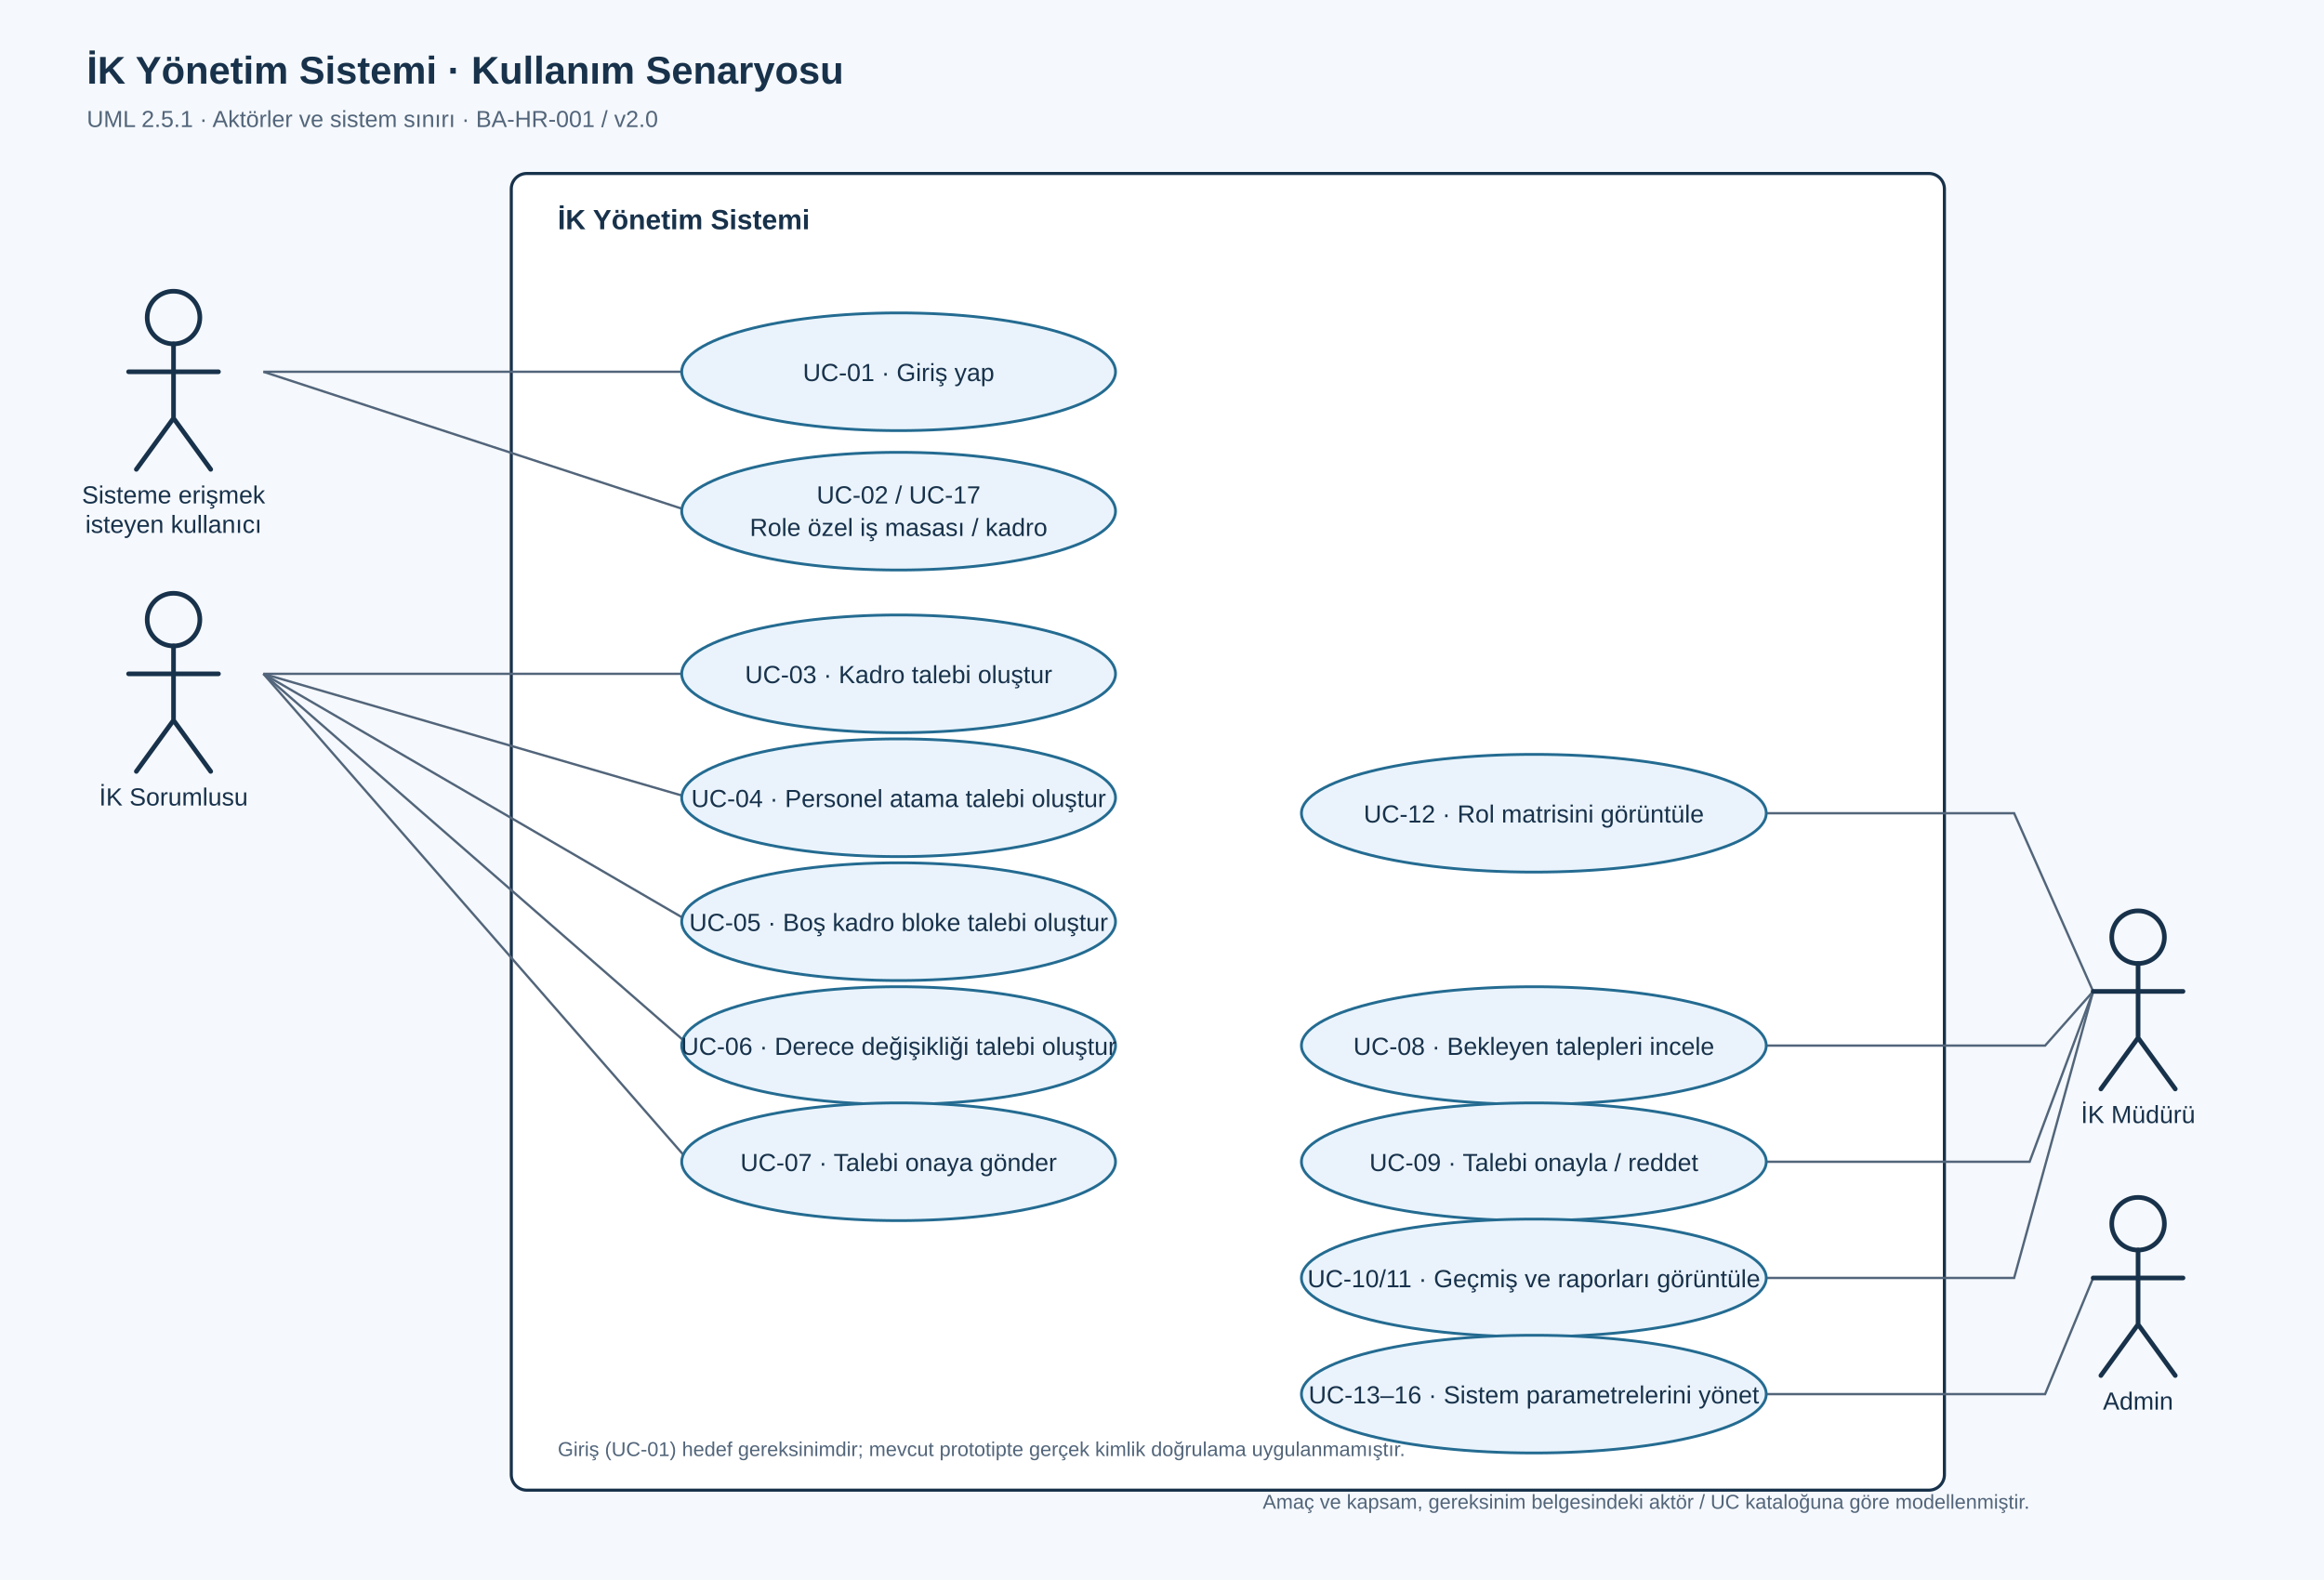
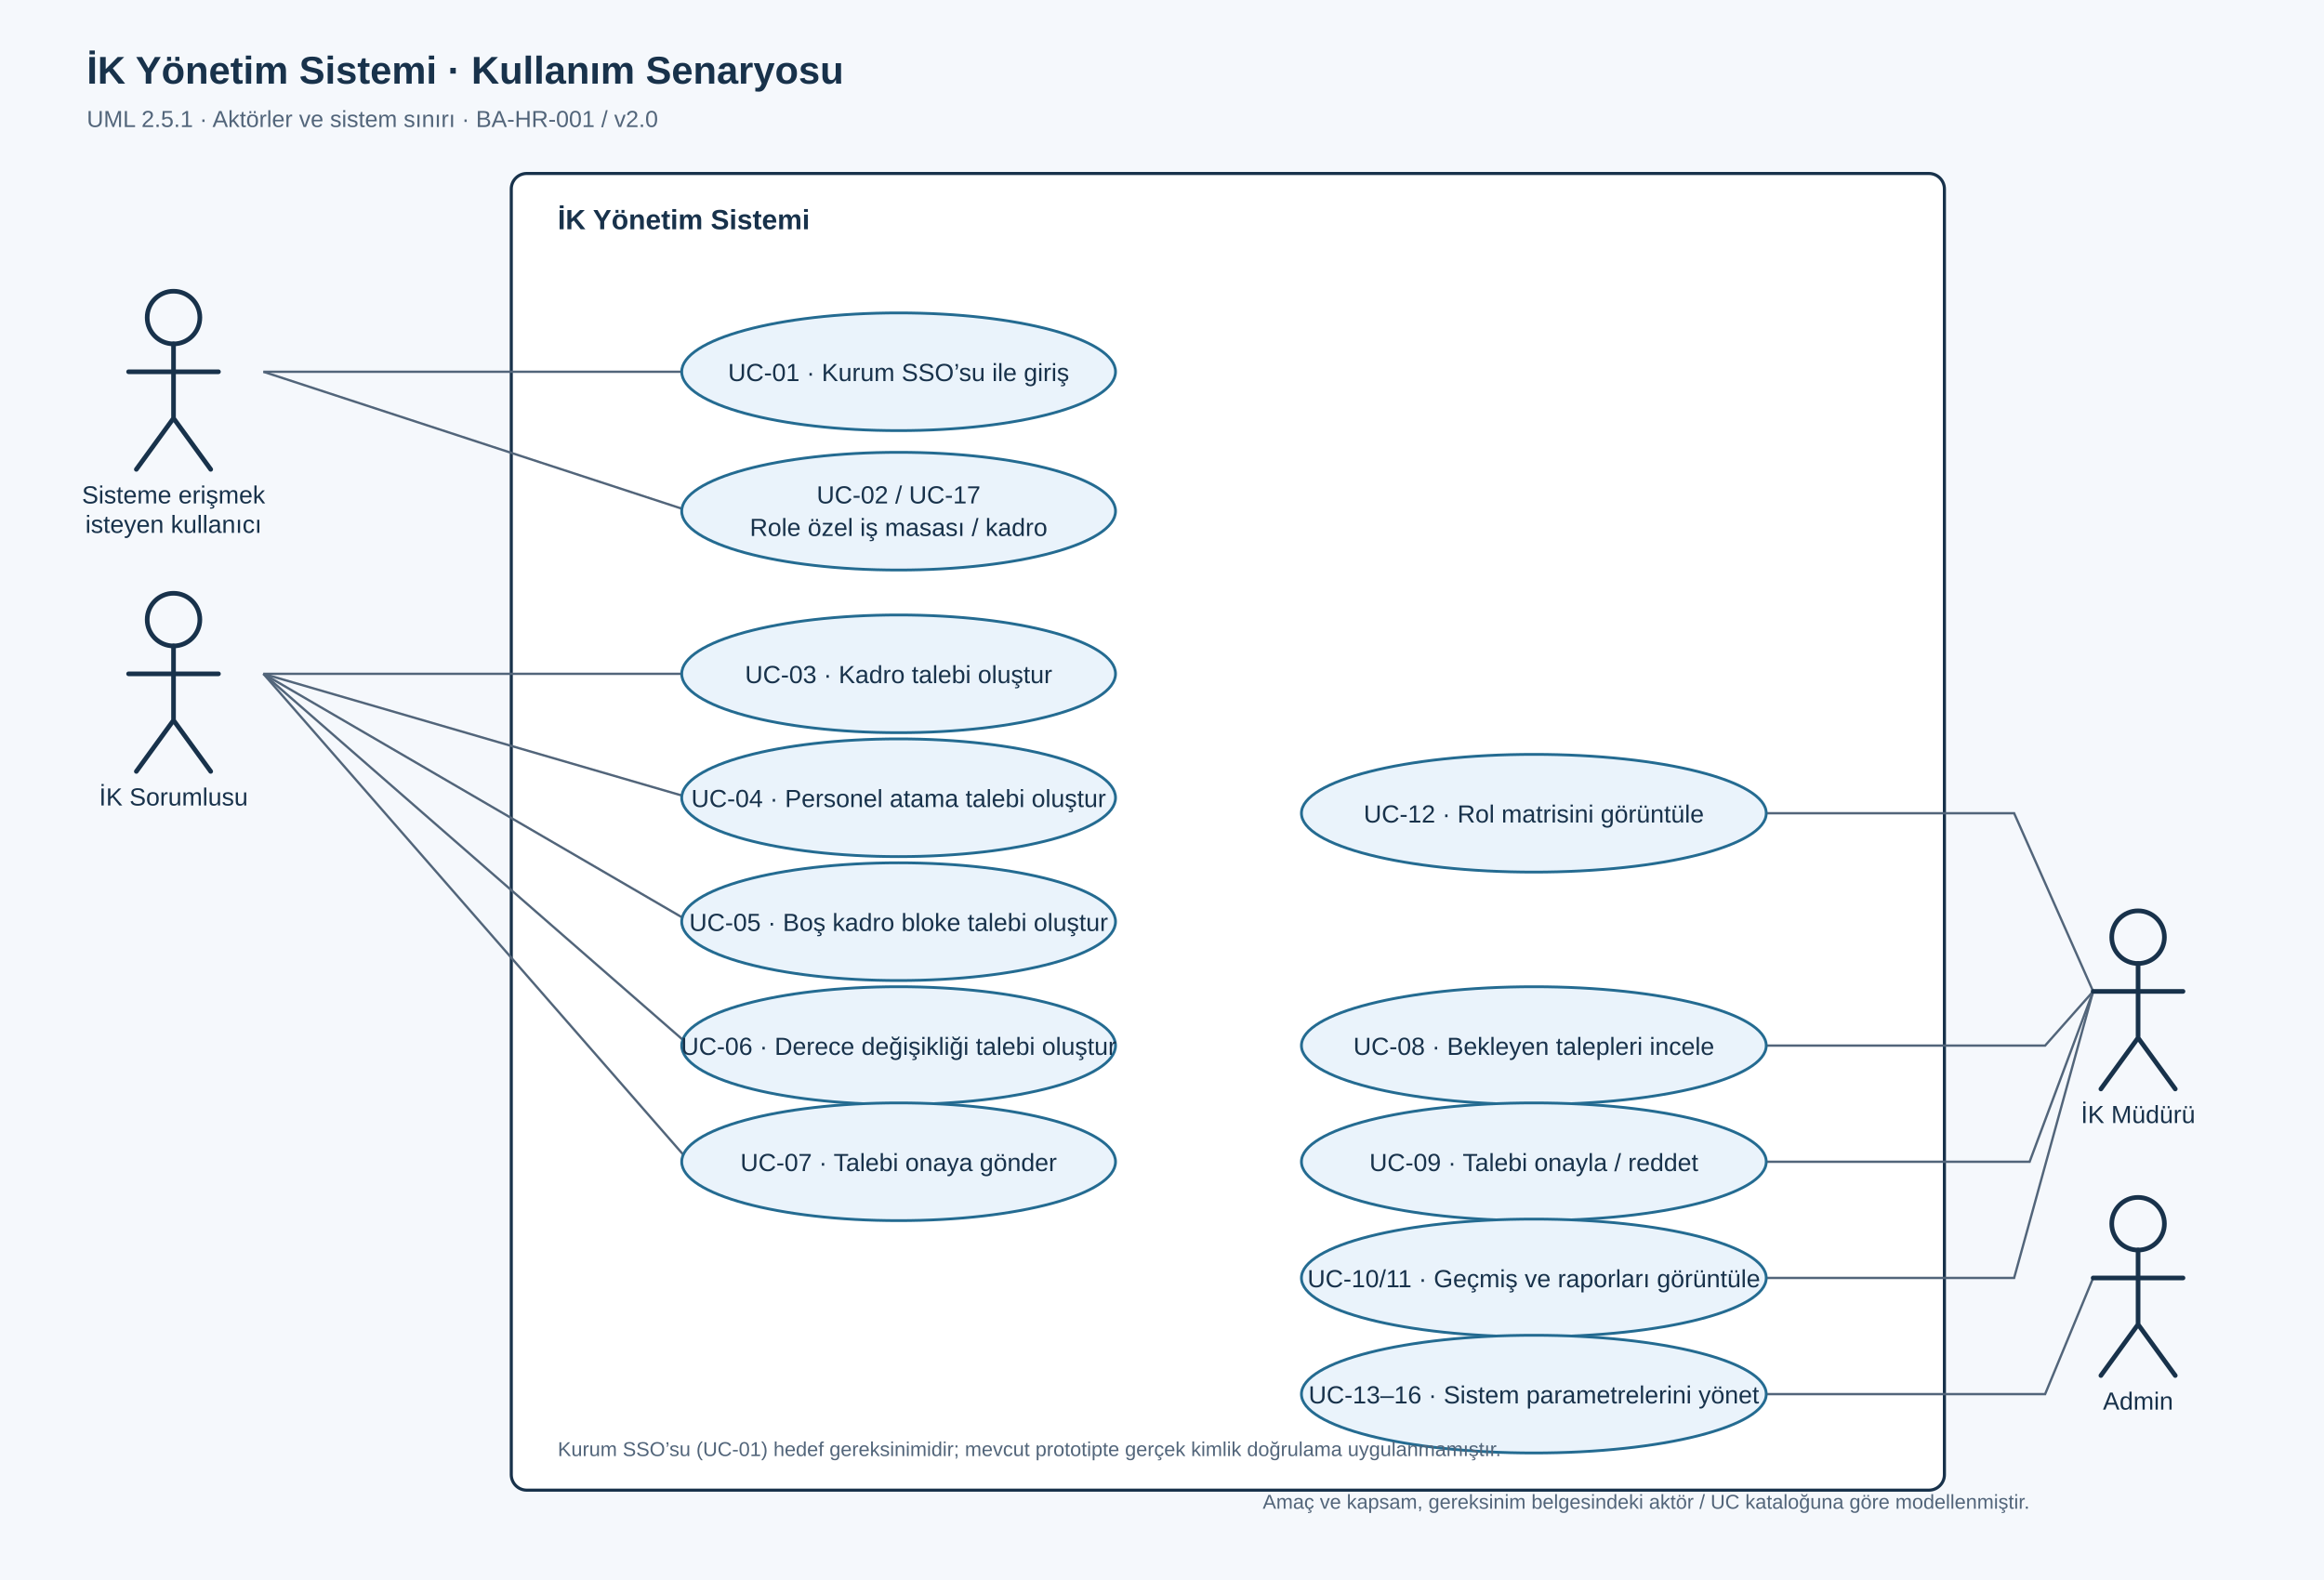
<svg xmlns="http://www.w3.org/2000/svg" viewBox="0 0 1500 1020" role="img" aria-labelledby="title desc">
  <defs>
    <marker id="arrow" markerWidth="10" markerHeight="10" refX="8" refY="5" orient="auto">
      <path d="M0 0L10 5L0 10" fill="none" stroke="#52657a" stroke-width="1.5" />
    </marker>
    <style>.bg{fill:#f5f8fc}.boundary{fill:#fff;stroke:#18324b;stroke-width:2}.uc{fill:#eaf3fb;stroke:#246b91;stroke-width:1.8}.actor{stroke:#18324b;stroke-width:3;fill:none;stroke-linecap:round;stroke-linejoin:round}.assoc{stroke:#52657a;stroke-width:1.5;fill:none}.txt{font:16px Arial,sans-serif;fill:#18324b}.small{font:13px Arial,sans-serif;fill:#52657a}.label{font:700 18px Arial,sans-serif;fill:#18324b}.head{font:700 25px Arial,sans-serif;fill:#18324b}.sub{font:15px Arial,sans-serif;fill:#52657a}</style>
  </defs>
  <rect class="bg" width="1500" height="1020" />
  <text class="head" x="56" y="54">İK Yönetim Sistemi · Kullanım Senaryosu</text>
  <text class="sub" x="56" y="82">UML 2.5.1 · Aktörler ve sistem sınırı · BA-HR-001 / v2.0</text>
  <rect class="boundary" x="330" y="112" width="925" height="850" rx="10" />
  <text class="label" x="360" y="148">İK Yönetim Sistemi</text>
  <g class="assoc">
    <path d="M170 240H445" />
    <path d="M170 240L445 330" />
    <path d="M170 435L445 435" />
    <path d="M170 435L445 515" />
    <path d="M170 435L445 595" />
    <path d="M170 435L445 675" />
    <path d="M170 435L445 750" />
    <path d="M1140 525H1300L1351 640" />
    <path d="M1140 675H1320L1351 640" />
    <path d="M1140 750H1310L1351 640" />
    <path d="M1140 825H1300L1351 640" />
    <path d="M1140 900H1320L1351 825" />
  </g>
  <g class="actor">
    <circle cx="112" cy="205" r="17" />
    <path d="M112 222V270M83 240H141M112 270L88 303M112 270L136 303" />
    <circle cx="112" cy="400" r="17" />
    <path d="M112 417V465M83 435H141M112 465L88 498M112 465L136 498" />
    <circle cx="1380" cy="605" r="17" />
    <path d="M1380 622V670M1351 640H1409M1380 670L1356 703M1380 670L1404 703" />
    <circle cx="1380" cy="790" r="17" />
    <path d="M1380 807V855M1351 825H1409M1380 855L1356 888M1380 855L1404 888" />
  </g>
  <g class="txt" text-anchor="middle">
    <text x="112" y="325">Sisteme erişmek</text>
    <text x="112" y="344">isteyen kullanıcı</text>
    <text x="112" y="520">İK Sorumlusu</text>
    <text x="1380" y="725">İK Müdürü</text>
    <text x="1380" y="910">Admin</text>
  </g>
  <g class="uc">
    <ellipse cx="580" cy="240" rx="140" ry="38" />
    <ellipse cx="580" cy="330" rx="140" ry="38" />
    <ellipse cx="580" cy="435" rx="140" ry="38" />
    <ellipse cx="580" cy="515" rx="140" ry="38" />
    <ellipse cx="580" cy="595" rx="140" ry="38" />
    <ellipse cx="580" cy="675" rx="140" ry="38" />
    <ellipse cx="580" cy="750" rx="140" ry="38" />
    <ellipse cx="990" cy="525" rx="150" ry="38" />
    <ellipse cx="990" cy="675" rx="150" ry="38" />
    <ellipse cx="990" cy="750" rx="150" ry="38" />
    <ellipse cx="990" cy="825" rx="150" ry="38" />
    <ellipse cx="990" cy="900" rx="150" ry="38" />
  </g>
  <g class="txt" text-anchor="middle">
-     <text x="580" y="246">UC-01 · Giriş yap</text>
+     <text x="580" y="246">UC-01 · Kurum SSO’su ile giriş</text>
    <text x="580" y="325">UC-02 / UC-17</text>
    <text x="580" y="346">Role özel iş masası / kadro</text>
    <text x="580" y="441">UC-03 · Kadro talebi oluştur</text>
    <text x="580" y="521">UC-04 · Personel atama talebi oluştur</text>
    <text x="580" y="601">UC-05 · Boş kadro bloke talebi oluştur</text>
    <text x="580" y="681">UC-06 · Derece değişikliği talebi oluştur</text>
    <text x="580" y="756">UC-07 · Talebi onaya gönder</text>
    <text x="990" y="531">UC-12 · Rol matrisini görüntüle</text>
    <text x="990" y="681">UC-08 · Bekleyen talepleri incele</text>
    <text x="990" y="756">UC-09 · Talebi onayla / reddet</text>
    <text x="990" y="831">UC-10/11 · Geçmiş ve raporları görüntüle</text>
    <text x="990" y="906">UC-13–16 · Sistem parametrelerini yönet</text>
  </g>
  <g class="small">
-     <text x="360" y="940">Giriş (UC-01) hedef gereksinimdir; mevcut prototipte gerçek kimlik doğrulama uygulanmamıştır.</text>
+     <text x="360" y="940">Kurum SSO’su (UC-01) hedef gereksinimidir; mevcut prototipte gerçek kimlik doğrulama uygulanmamıştır.</text>
    <text x="1310" y="974" text-anchor="end">Amaç ve kapsam, gereksinim belgesindeki aktör / UC kataloğuna göre modellenmiştir.</text>
  </g>
</svg>
